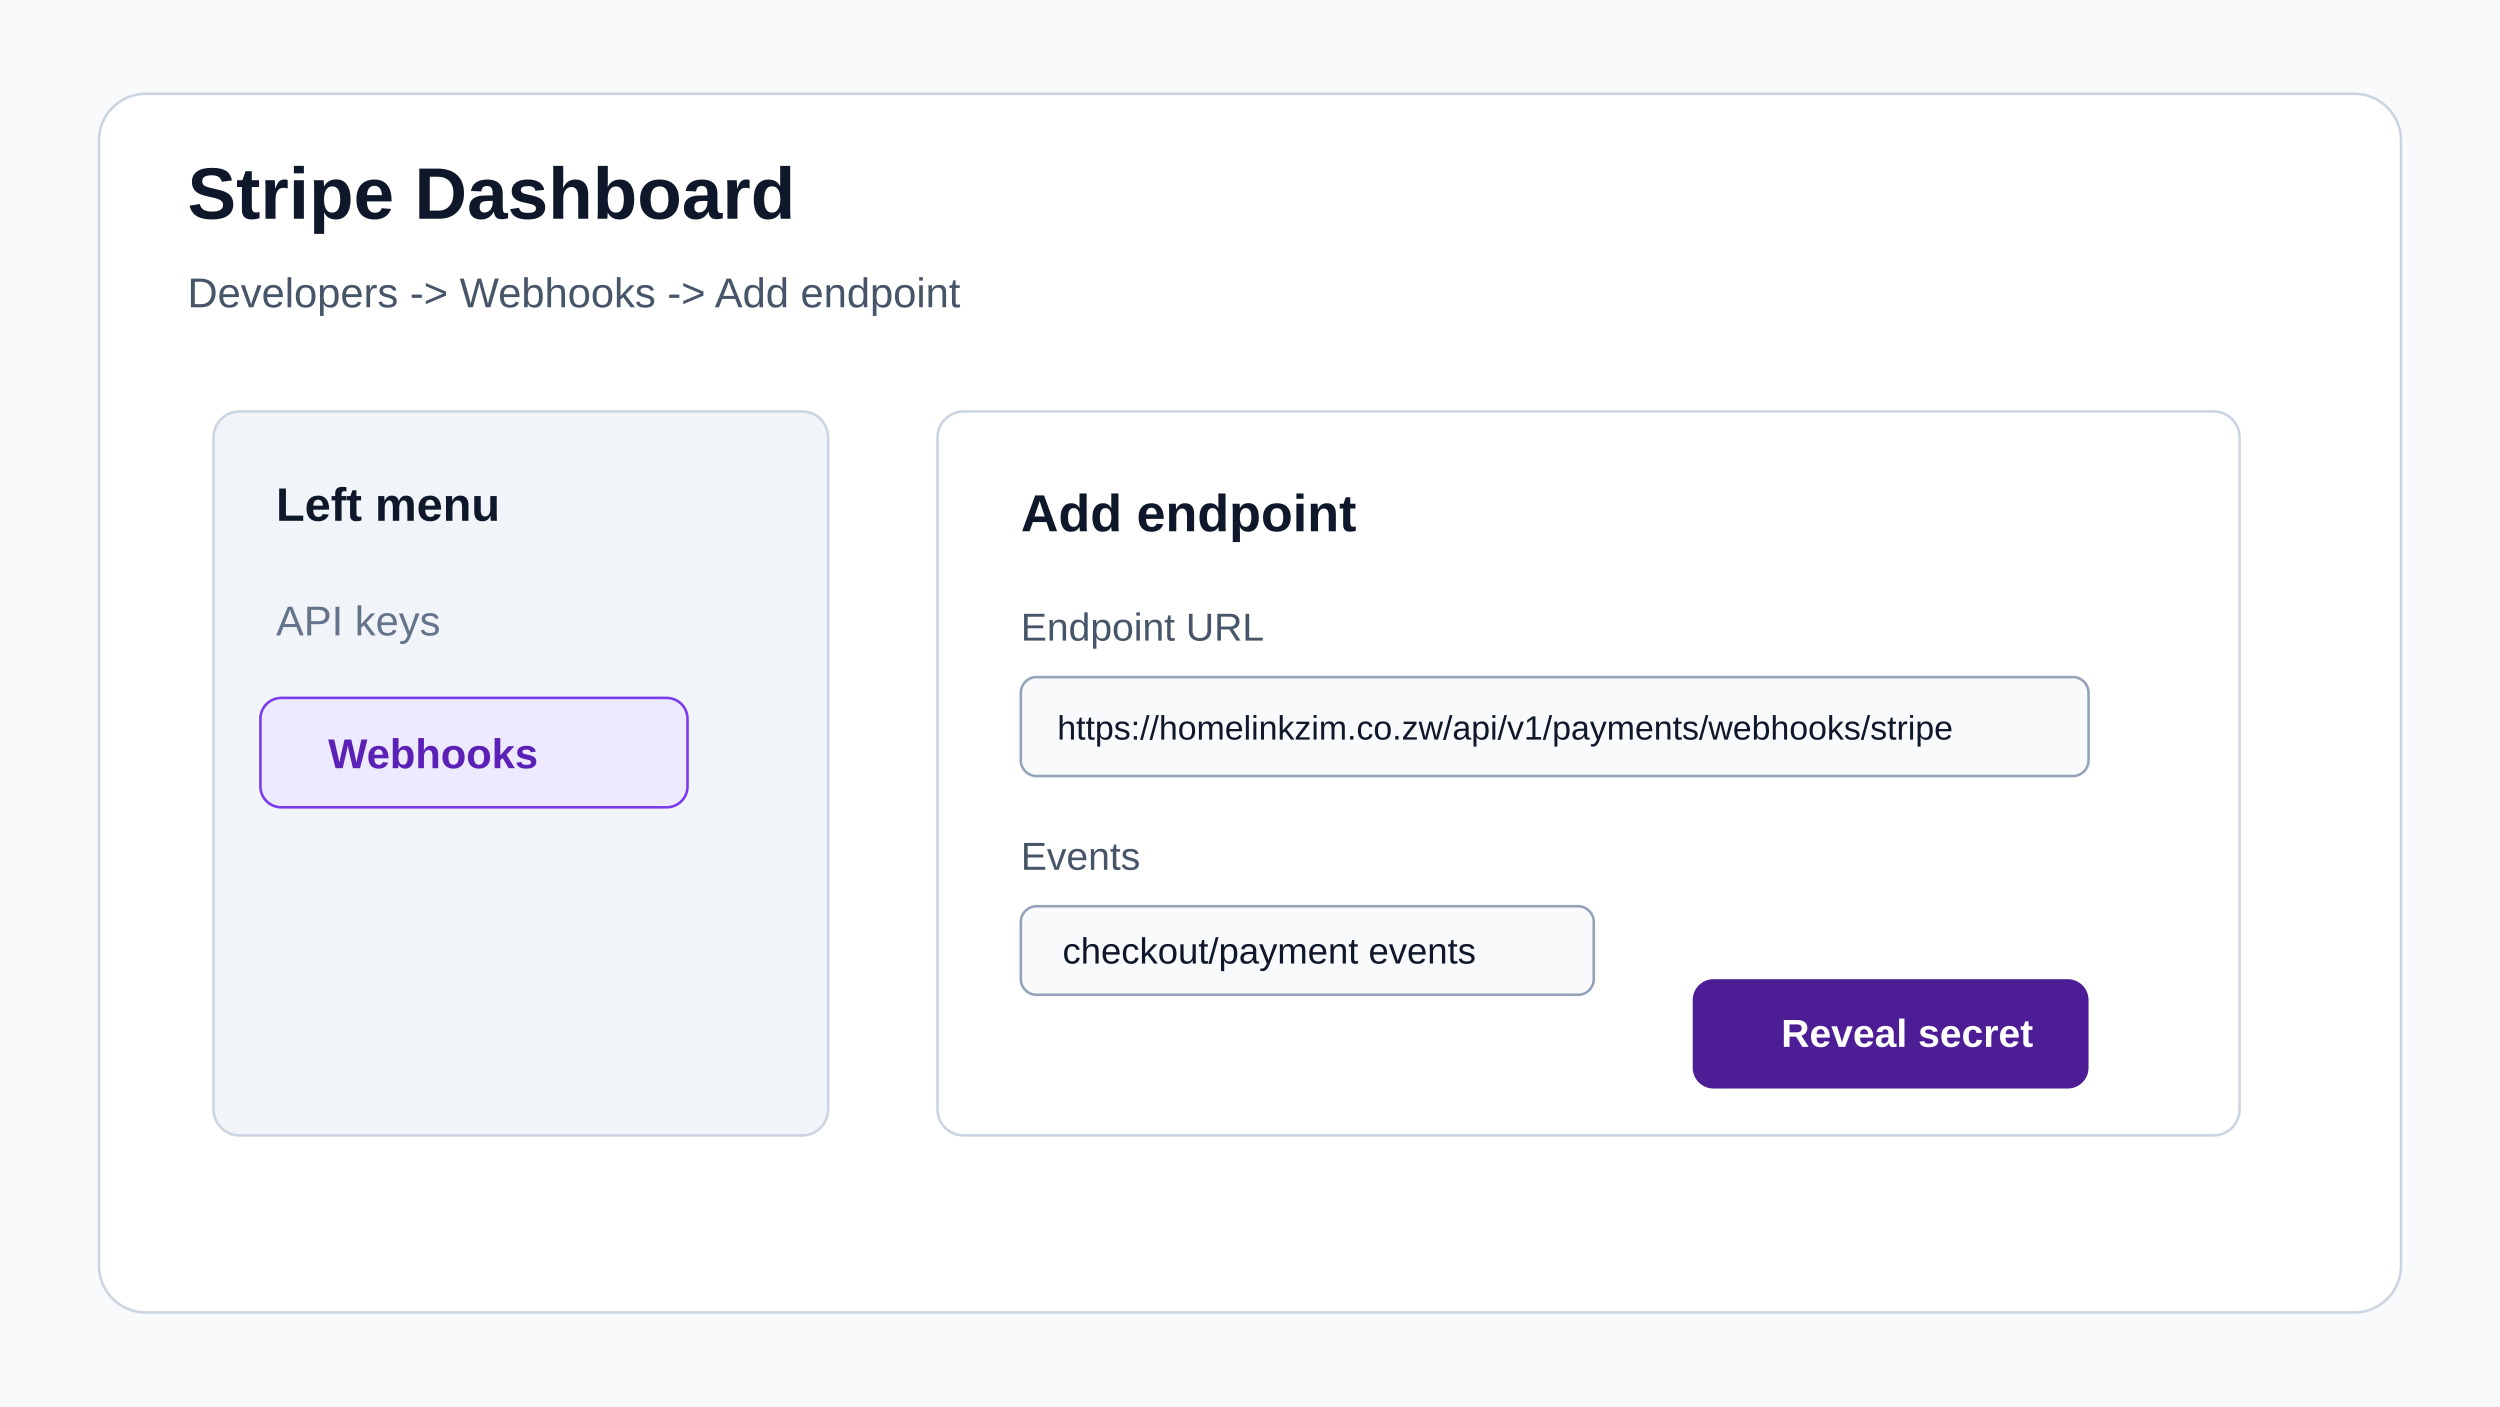
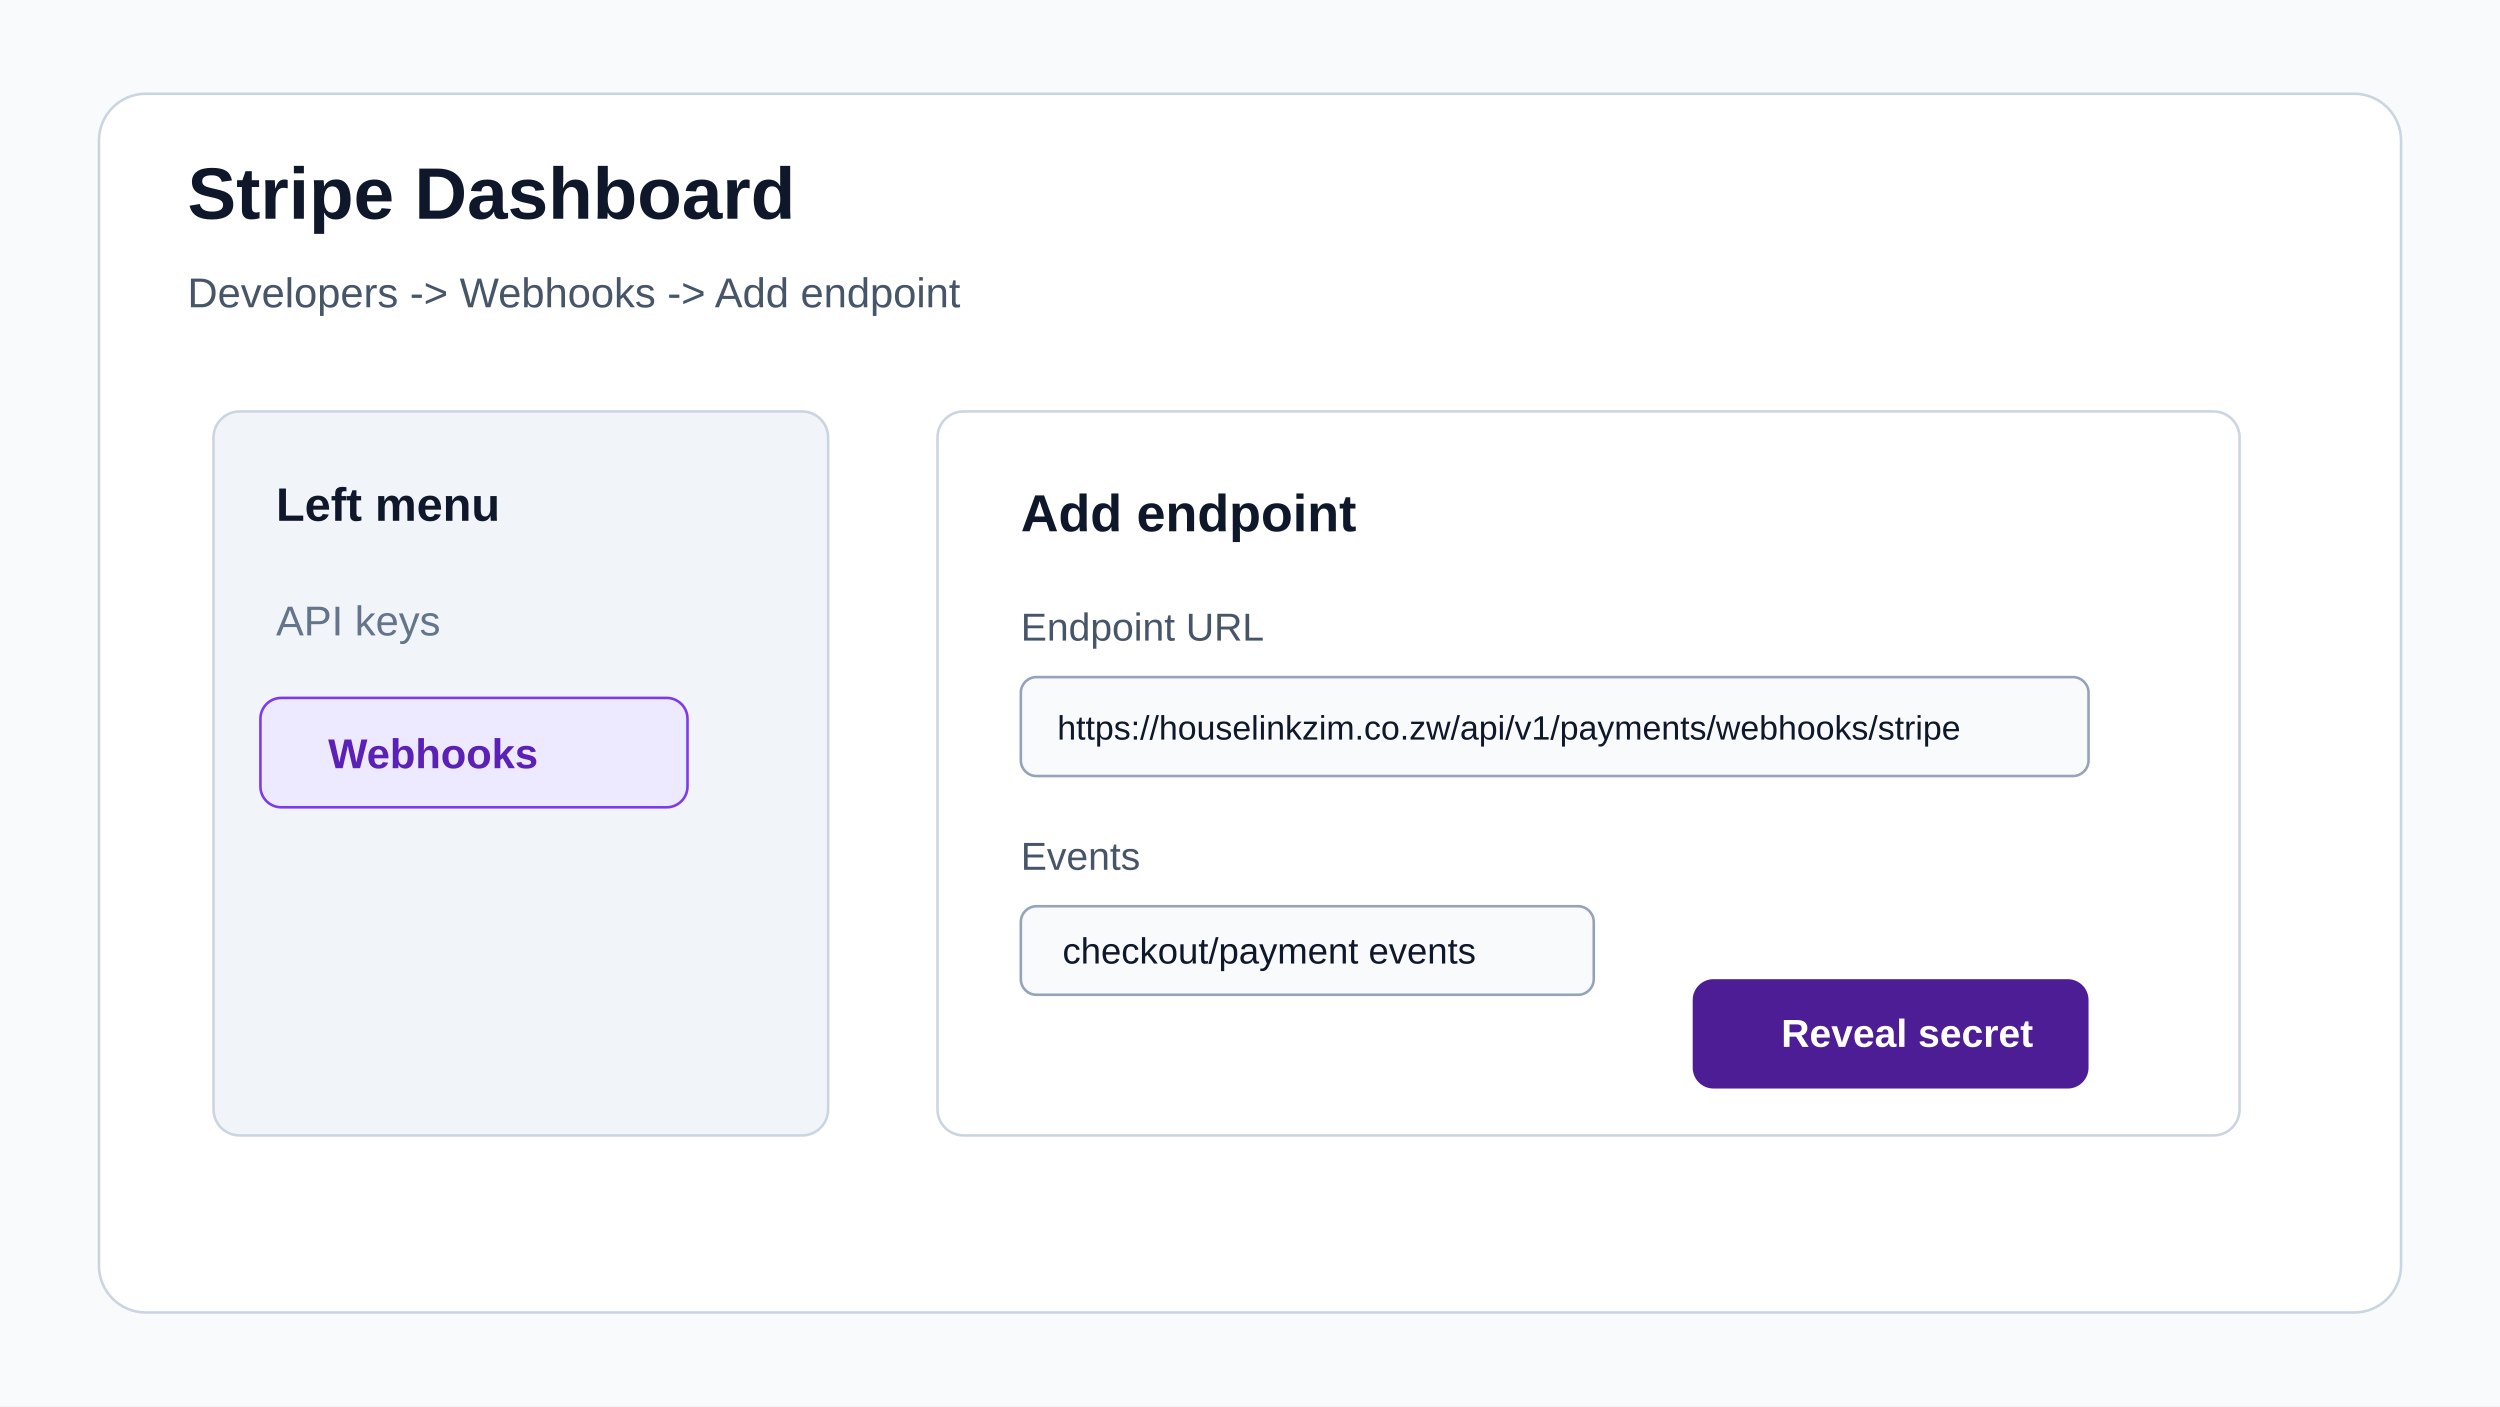
<svg xmlns="http://www.w3.org/2000/svg" width="960" height="540" viewBox="0 0 960 540" role="img" aria-label="Stripe webhook endpoint guide">
  <rect width="960" height="540" fill="#f8fafc" />
  <rect x="38" y="36" width="884" height="468" rx="18" fill="#fff" stroke="#cbd5e1" />
  <text x="72" y="84" font-family="Arial" font-size="28" font-weight="700" fill="#0f172a">Stripe Dashboard</text>
  <text x="72" y="118" font-family="Arial" font-size="16" fill="#475569">Developers -&gt; Webhooks -&gt; Add endpoint</text>
  <rect x="82" y="158" width="236" height="278" rx="10" fill="#f1f5f9" stroke="#cbd5e1" />
  <text x="106" y="200" font-family="Arial" font-size="18" font-weight="700" fill="#0f172a">Left menu</text>
  <text x="106" y="244" font-family="Arial" font-size="16" fill="#64748b">API keys</text>
  <rect x="100" y="268" width="164" height="42" rx="8" fill="#ede9fe" stroke="#7c3aed" />
  <text x="126" y="295" font-family="Arial" font-size="16" font-weight="700" fill="#5b21b6">Webhooks</text>
  <rect x="360" y="158" width="500" height="278" rx="10" fill="#fff" stroke="#cbd5e1" />
  <text x="392" y="204" font-family="Arial" font-size="20" font-weight="700" fill="#0f172a">Add endpoint</text>
  <text x="392" y="246" font-family="Arial" font-size="15" fill="#475569">Endpoint URL</text>
  <rect x="392" y="260" width="410" height="38" rx="6" fill="#f8fafc" stroke="#94a3b8" />
-   <text x="406" y="284" font-family="Arial" font-size="13" fill="#0f172a">https://homelinkzim.co.zw/api/v1/payments/webhooks/stripe</text>
+   <text x="406" y="284" font-family="Arial" font-size="13" fill="#0f172a">https://houselinkzim.co.zw/api/v1/payments/webhooks/stripe</text>
  <text x="392" y="334" font-family="Arial" font-size="15" fill="#475569">Events</text>
  <rect x="392" y="348" width="220" height="34" rx="6" fill="#f8fafc" stroke="#94a3b8" />
  <text x="408" y="370" font-family="Arial" font-size="14" fill="#0f172a">checkout/payment events</text>
  <rect x="650" y="376" width="152" height="42" rx="8" fill="#4c1d95" />
  <text x="684" y="402" font-family="Arial" font-size="15" font-weight="700" fill="#fff">Reveal secret</text>
</svg>
